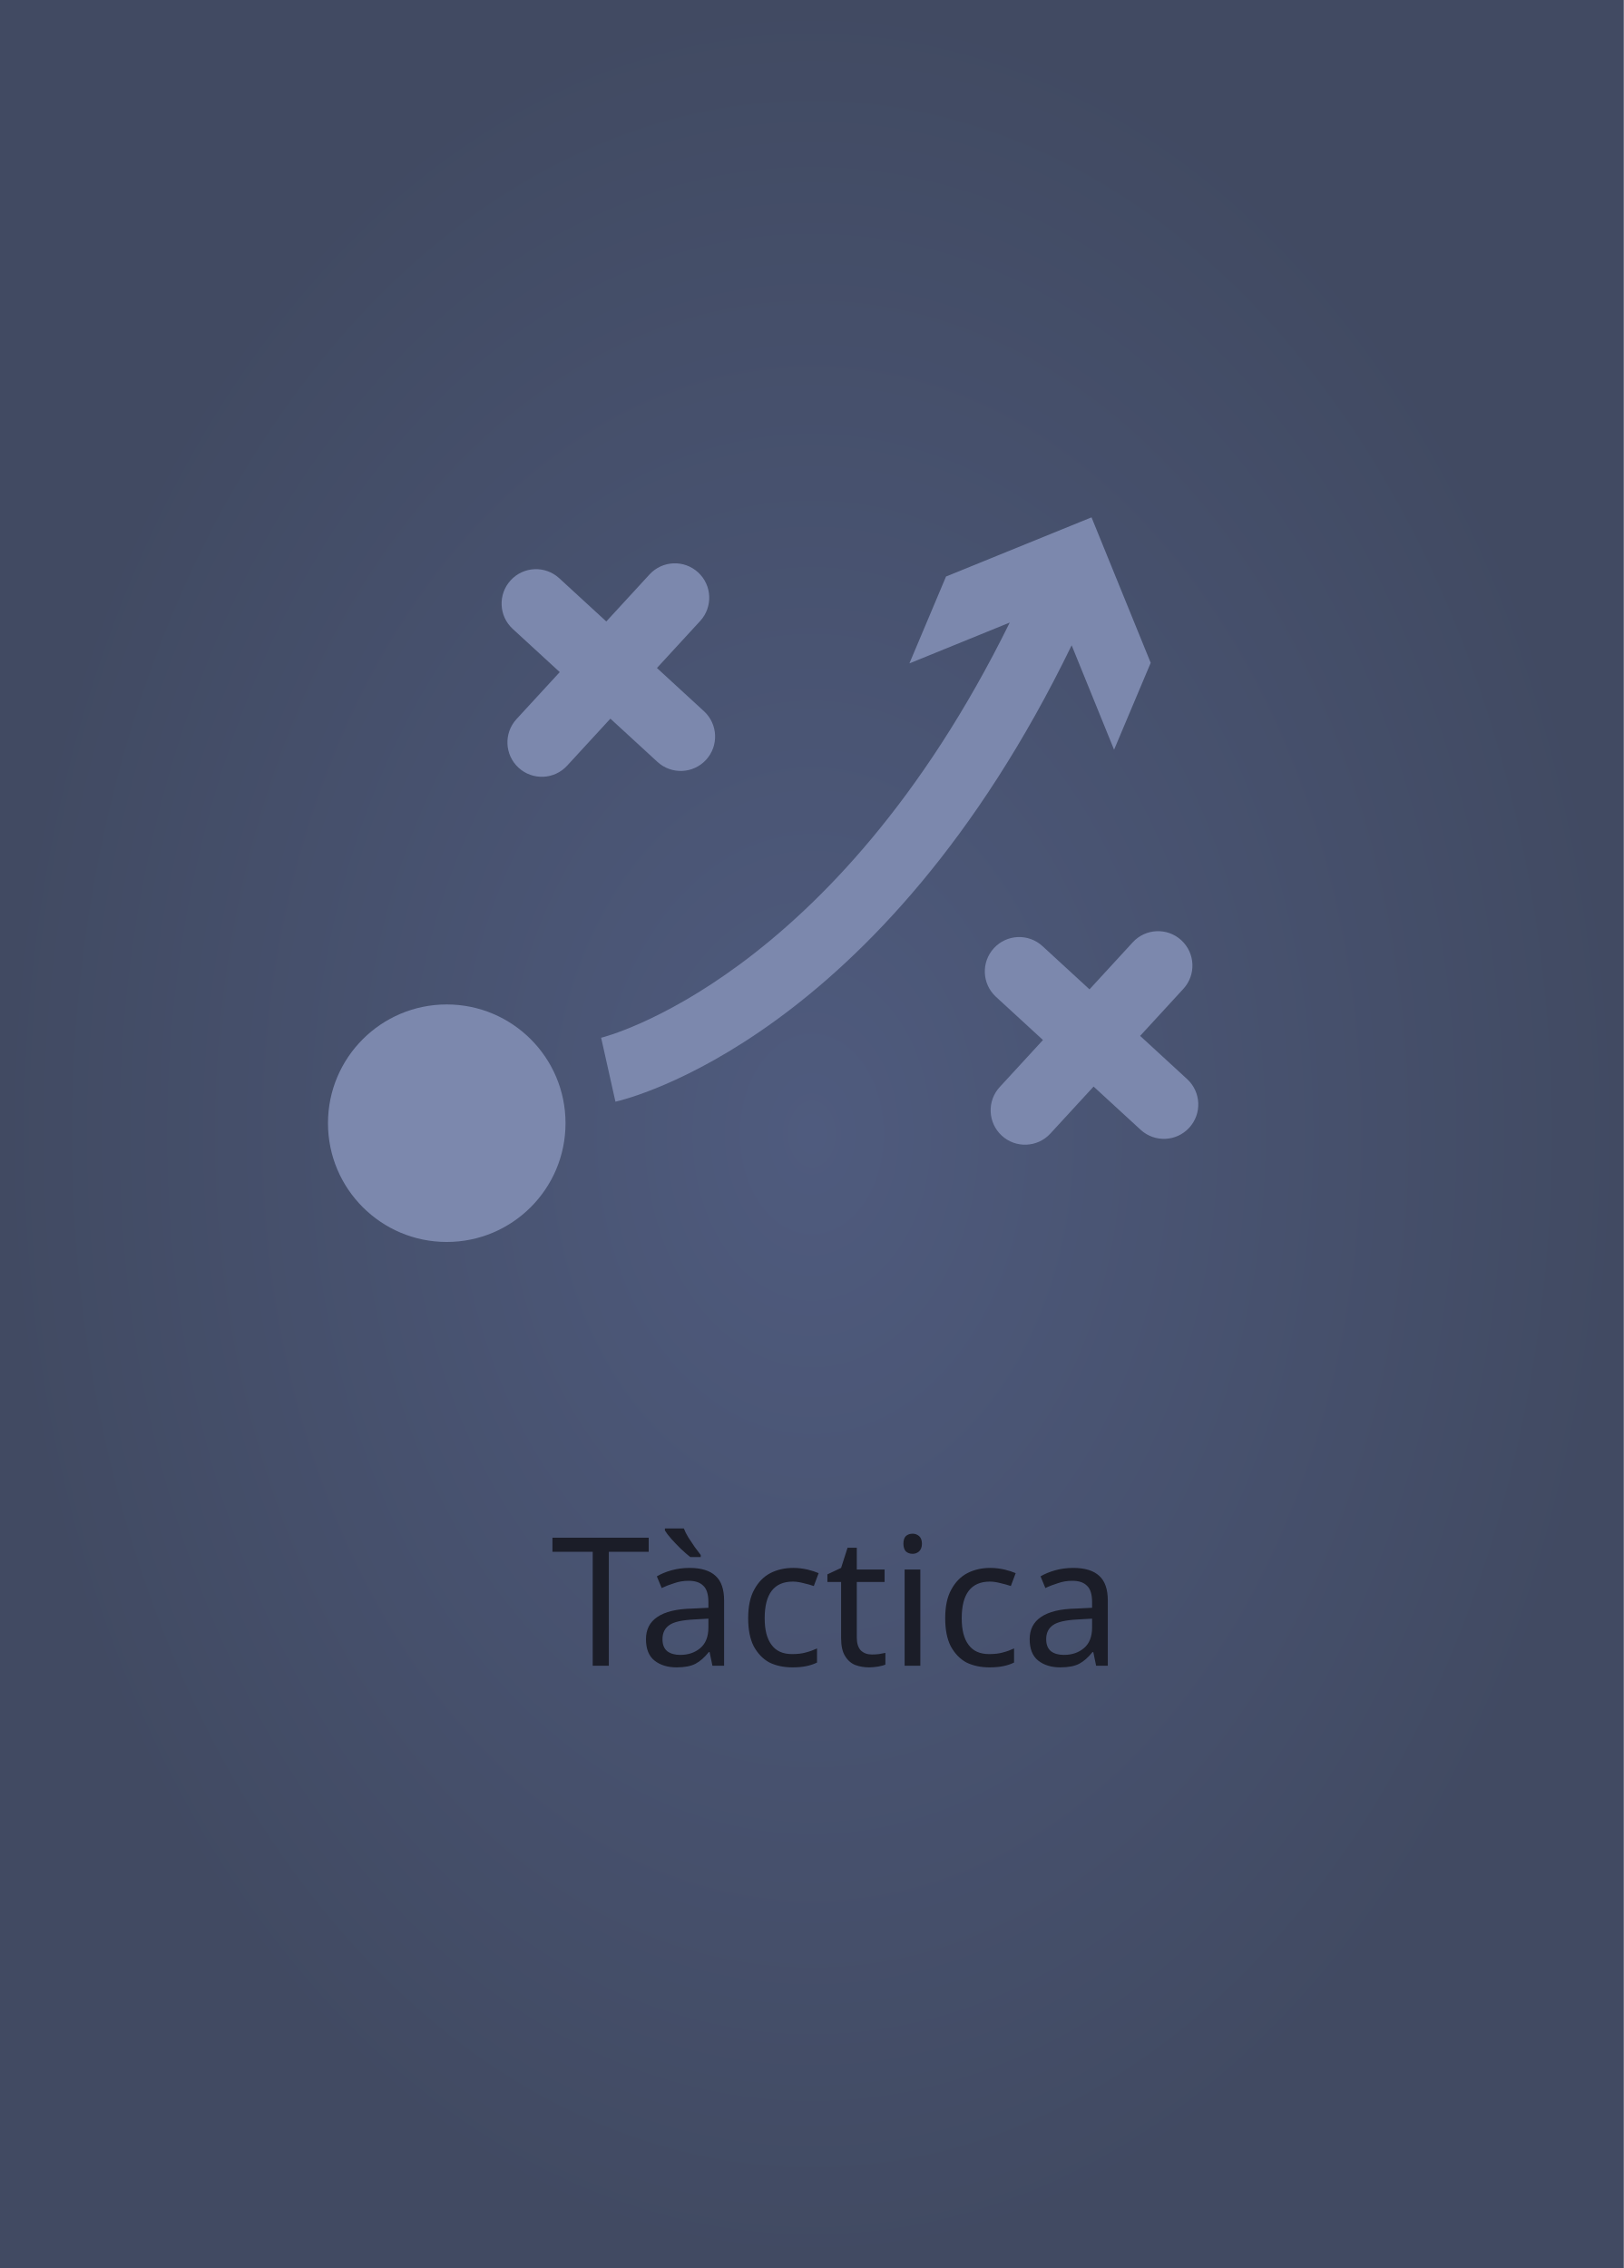
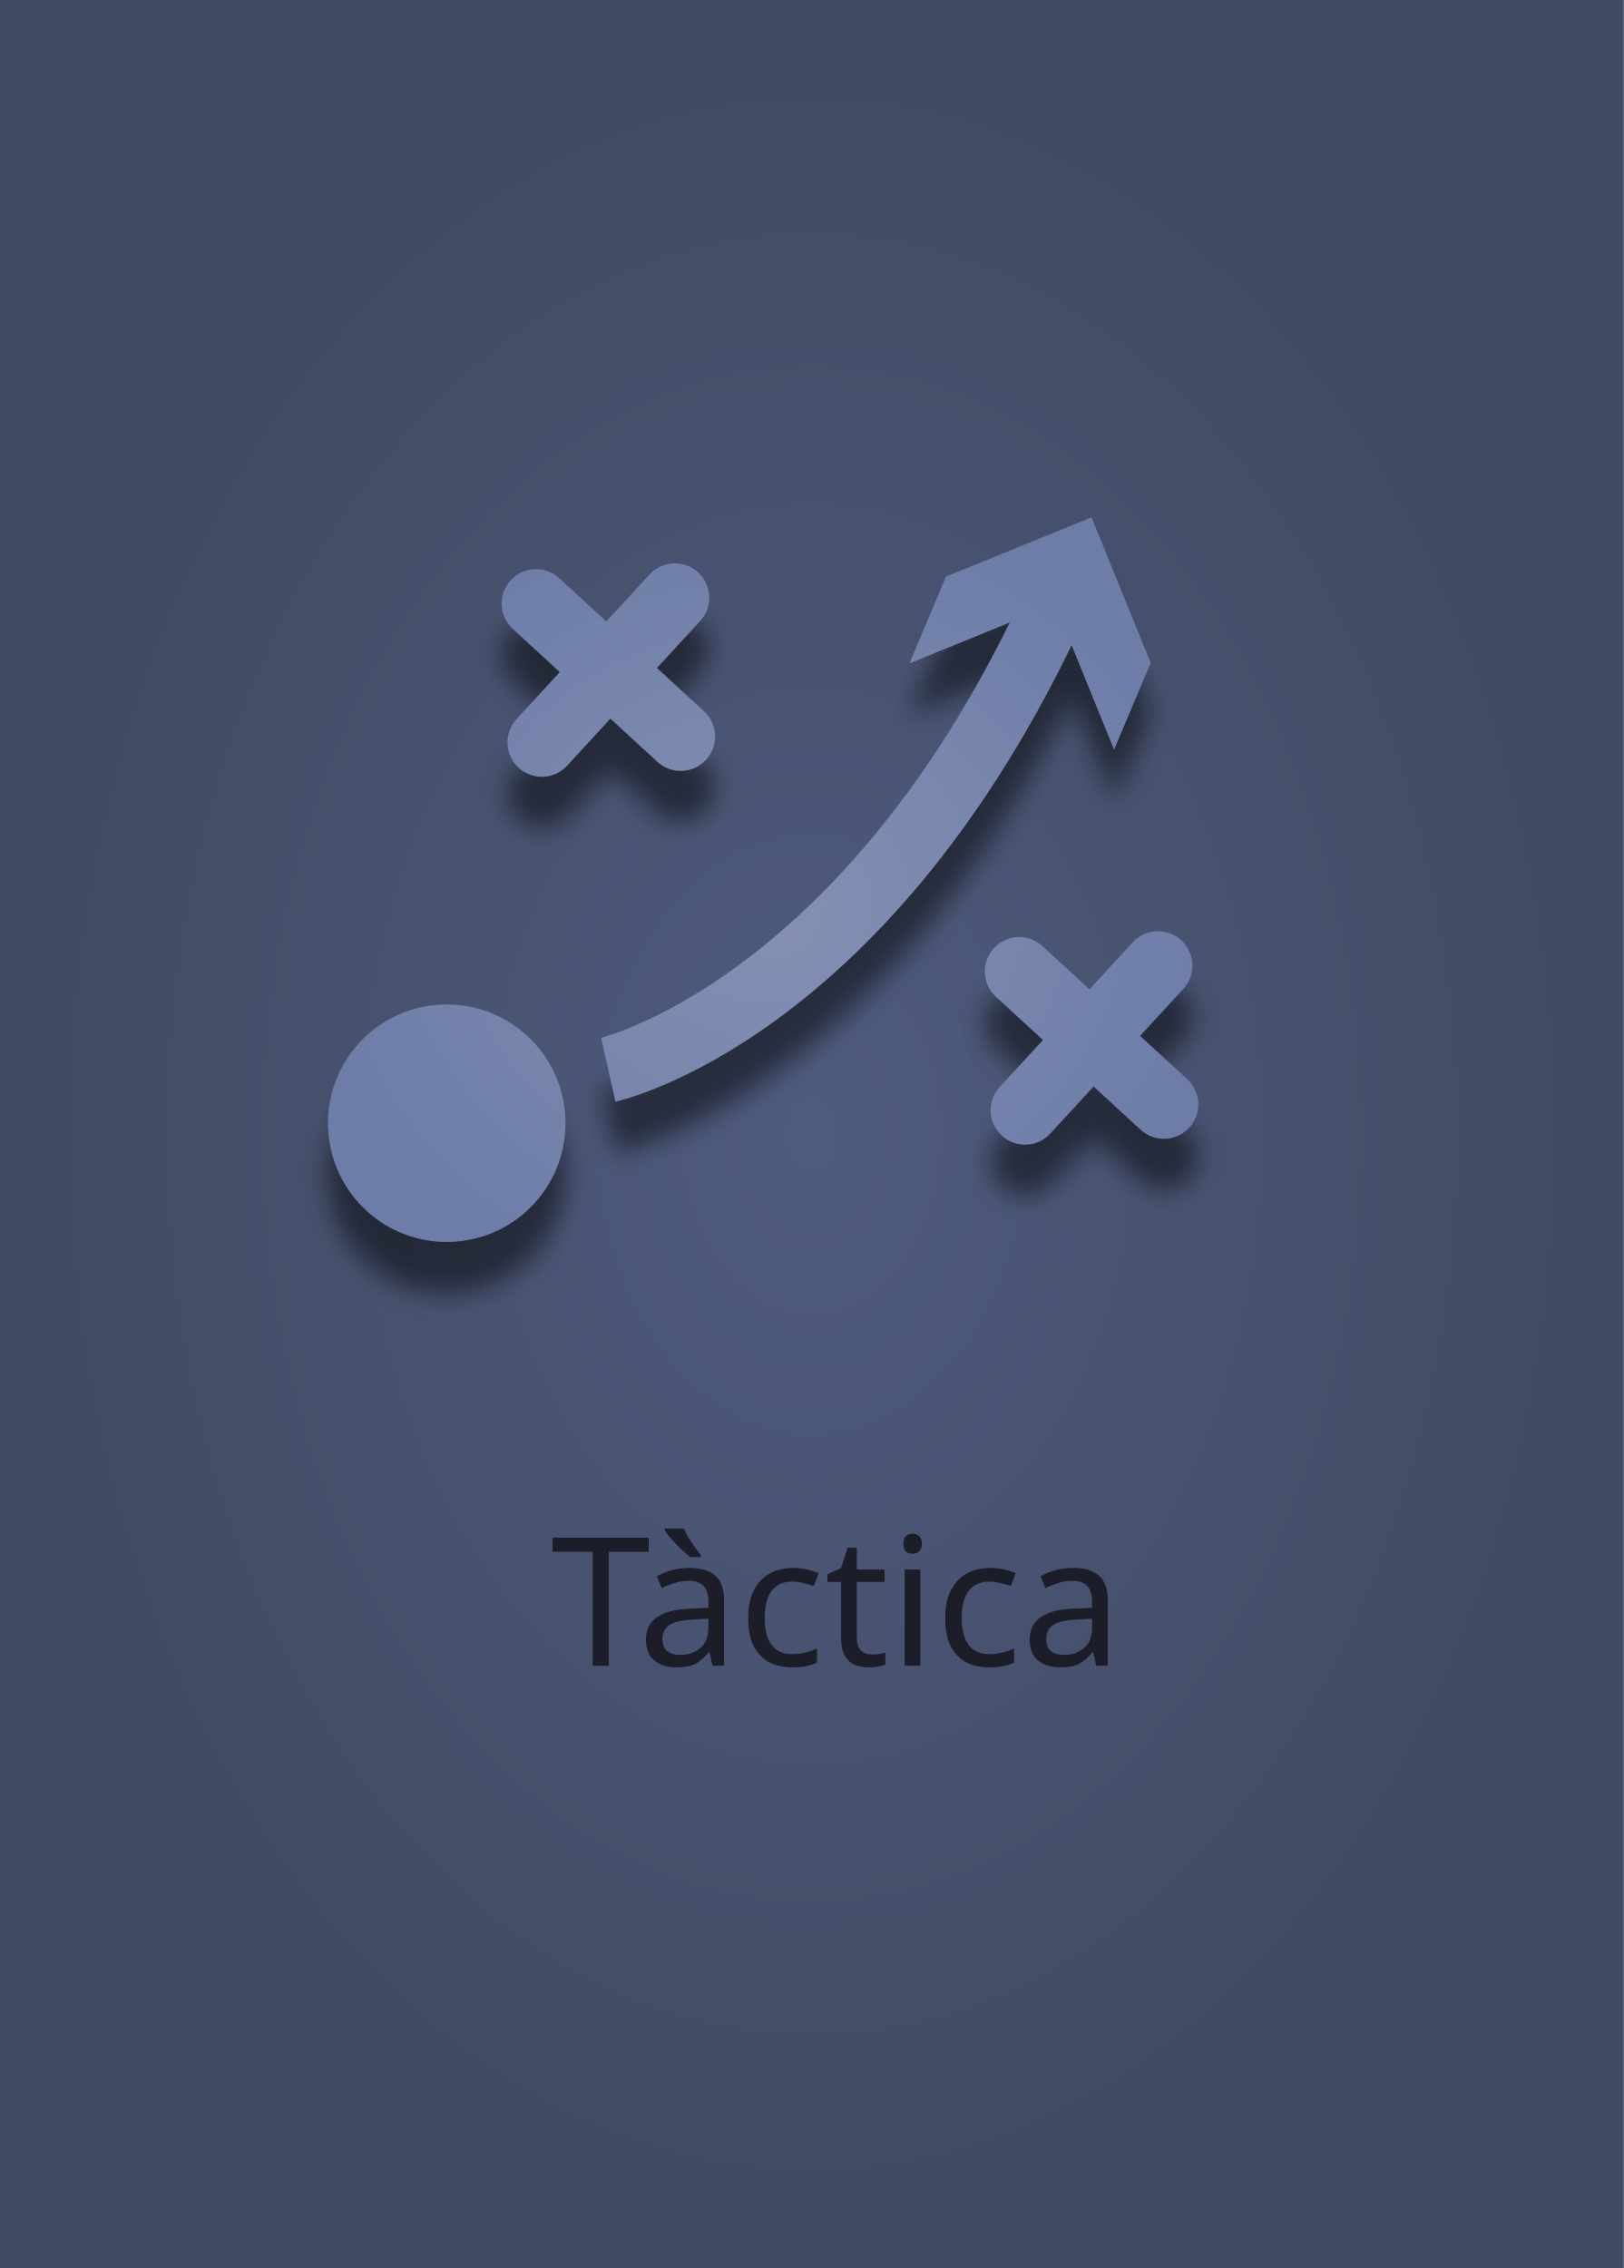
<svg xmlns="http://www.w3.org/2000/svg" xmlns:xlink="http://www.w3.org/1999/xlink" width="63mm" height="88mm" viewBox="0 0 63 88" version="1.1" id="svg3">
  <defs id="defs3">
+     <linearGradient id="linearGradient6">
+       <stop style="stop-color:#8590b3;stop-opacity:1;" offset="0" id="stop6" />
+       <stop style="stop-color:#6d7da8;stop-opacity:1;" offset="1" id="stop7" />
+     </linearGradient>
    <linearGradient id="linearGradient2">
      <stop style="stop-color:#4f5b7e;stop-opacity:1;" offset="0" id="stop3" />
      <stop style="stop-color:#414a62;stop-opacity:1;" offset="1" id="stop4" />
    </linearGradient>
    <radialGradient xlink:href="#linearGradient2" id="radialGradient4" cx="31.5" cy="44" fx="31.5" fy="44" r="31.5" gradientTransform="matrix(1,0,0,1.396825,0,-17.46029)" gradientUnits="userSpaceOnUse" />
+     <filter style="color-interpolation-filters:sRGB;" id="filter2" x="-0.036" y="-0.043" width="1.071" height="1.156">
+       <feFlood result="flood" in="SourceGraphic" flood-opacity="0.498" flood-color="rgb(0,0,0)" id="feFlood1" />
+       <feGaussianBlur result="blur" in="SourceGraphic" stdDeviation="0.5" id="feGaussianBlur1" />
+       <feOffset result="offset" in="blur" dx="0" dy="2" id="feOffset1" />
+       <feComposite result="comp1" operator="in" in="flood" in2="offset" id="feComposite1" />
+       <feComposite result="comp2" operator="over" in="SourceGraphic" in2="comp1" id="feComposite2" />
+     </filter>
+     <radialGradient xlink:href="#linearGradient6" id="radialGradient7" cx="29.608" cy="35.131" fx="29.608" fy="35.131" r="18.083" gradientTransform="matrix(1,0,0,0.8990635,0,3.546019)" gradientUnits="userSpaceOnUse" />
  </defs>
  <path id="rect1" style="fill:url(#radialGradient4);fill-opacity:1;stroke-width:0.529" d="M 0,-6.6639056e-5 V 88 H 63 V -6.6639056e-5 Z" />
  <text xml:space="preserve" style="font-style:normal;font-variant:normal;font-weight:normal;font-stretch:normal;font-size:6.956px;font-family:Grenze;-inkscape-font-specification:'Grenze, @wght=800';font-variant-ligatures:normal;font-variant-caps:normal;font-variant-numeric:normal;font-variant-east-asian:normal;font-variation-settings:'wght' 800;writing-mode:lr-tb;direction:ltr;fill:#1b1d28;fill-opacity:1;stroke-width:0.773" x="21.372" y="64.633" id="text1">
    <tspan id="tspan1" style="font-style:normal;font-variant:normal;font-weight:normal;font-stretch:normal;font-size:6.956px;font-family:Grenze;-inkscape-font-specification:'Grenze, @wght=800';font-variant-ligatures:normal;font-variant-caps:normal;font-variant-numeric:normal;font-variant-east-asian:normal;font-variation-settings:'wght' 800;fill:#1b1d28;fill-opacity:1;stroke-width:0.773" x="21.372" y="64.633">Tàctica</tspan>
  </text>
-   <g id="g5">
-     <g id="g4" transform="translate(0,-3.741774)">
-       <path d="m 21.941,47.323 c 0,2.545 -2.063,4.608 -4.608,4.608 -2.545,0 -4.608,-2.063 -4.608,-4.608 0,-2.545 2.063,-4.608 4.608,-4.608 2.545,0 4.608,2.063 4.608,4.608 z" id="path1" style="fill:#7c88ad;fill-opacity:1;stroke-width:0.039" />
-       <path d="m 43.224,32.831 1.421,-3.371 -2.296,-5.645 -5.645,2.296 -1.421,3.371 3.893,-1.585 C 32.351,41.76 23.416,43.986 23.323,44.007 l 0.555,2.481 c 0.431,-0.096 10.295,-2.446 17.7,-17.708 z" id="path3" style="fill:#7c88ad;fill-opacity:1;stroke-width:0.039" />
-       <path d="m 25.507,33.303 c 0.543,0.499 1.387,0.464 1.886,-0.079 0.499,-0.543 0.463,-1.387 -0.08,-1.886 l -1.825,-1.677 1.677,-1.824 c 0.499,-0.542 0.463,-1.387 -0.079,-1.886 -0.543,-0.499 -1.387,-0.463 -1.886,0.08 l -1.677,1.824 -1.825,-1.677 c -0.542,-0.499 -1.387,-0.464 -1.885,0.08 -0.499,0.542 -0.463,1.387 0.079,1.885 l 1.825,1.677 -1.678,1.824 c -0.499,0.543 -0.463,1.387 0.08,1.886 0.543,0.499 1.387,0.463 1.885,-0.08 l 1.678,-1.824 z" id="path4" style="fill:#7c88ad;fill-opacity:1;stroke-width:0.039" />
-       <path d="m 44.235,43.935 1.677,-1.825 c 0.499,-0.542 0.463,-1.387 -0.079,-1.886 -0.542,-0.499 -1.387,-0.463 -1.885,0.08 l -1.677,1.825 -1.825,-1.677 c -0.542,-0.499 -1.387,-0.463 -1.885,0.08 -0.499,0.542 -0.463,1.387 0.079,1.886 l 1.825,1.677 -1.678,1.825 c -0.499,0.542 -0.463,1.387 0.079,1.885 0.543,0.499 1.387,0.463 1.885,-0.079 l 1.678,-1.825 1.825,1.677 c 0.542,0.499 1.387,0.464 1.885,-0.079 0.499,-0.542 0.463,-1.387 -0.079,-1.886 z" id="path5" style="fill:#7c88ad;fill-opacity:1;stroke-width:0.039" />
-     </g>
-   </g>
+   <path id="path1" style="fill:url(#radialGradient7);fill-opacity:1;stroke-width:0.039;filter:url(#filter2)" d="M 42.349 20.073 L 36.704 22.37 L 35.283 25.74 L 39.175 24.156 C 32.351 38.018 23.416 40.244 23.323 40.265 L 23.878 42.746 C 24.309 42.65 34.173 40.299 41.577 25.037 L 43.224 29.09 L 44.646 25.718 L 42.349 20.073 z M 26.127 21.859 C 25.786 21.873 25.45 22.018 25.201 22.289 L 23.524 24.113 L 21.699 22.436 C 21.156 21.937 20.313 21.972 19.814 22.516 C 19.315 23.058 19.351 23.902 19.893 24.401 L 21.718 26.078 L 20.04 27.903 C 19.542 28.446 19.577 29.289 20.12 29.788 C 20.663 30.287 21.507 30.252 22.005 29.709 L 23.682 27.885 L 25.507 29.561 C 26.05 30.061 26.894 30.025 27.393 29.482 C 27.891 28.939 27.856 28.096 27.313 27.597 L 25.488 25.919 L 27.166 24.095 C 27.664 23.553 27.629 22.709 27.087 22.209 C 26.815 21.96 26.468 21.845 26.127 21.859 z M 44.874 36.133 C 44.533 36.147 44.197 36.291 43.948 36.563 L 42.27 38.387 L 40.446 36.71 C 39.903 36.211 39.059 36.246 38.56 36.789 C 38.062 37.332 38.097 38.176 38.639 38.675 L 40.464 40.352 L 38.787 42.177 C 38.288 42.719 38.323 43.563 38.866 44.062 C 39.409 44.561 40.253 44.525 40.752 43.983 L 42.429 42.158 L 44.254 43.835 C 44.796 44.334 45.64 44.299 46.139 43.756 C 46.638 43.213 46.602 42.369 46.06 41.87 L 44.235 40.193 L 45.912 38.369 C 46.41 37.826 46.375 36.982 45.833 36.483 C 45.562 36.234 45.215 36.118 44.874 36.133 z M 17.333 38.973 C 14.788 38.973 12.724 41.036 12.724 43.581 C 12.724 46.126 14.788 48.189 17.333 48.189 C 19.878 48.189 21.941 46.126 21.941 43.581 C 21.941 41.036 19.878 38.973 17.333 38.973 z " />
</svg>
